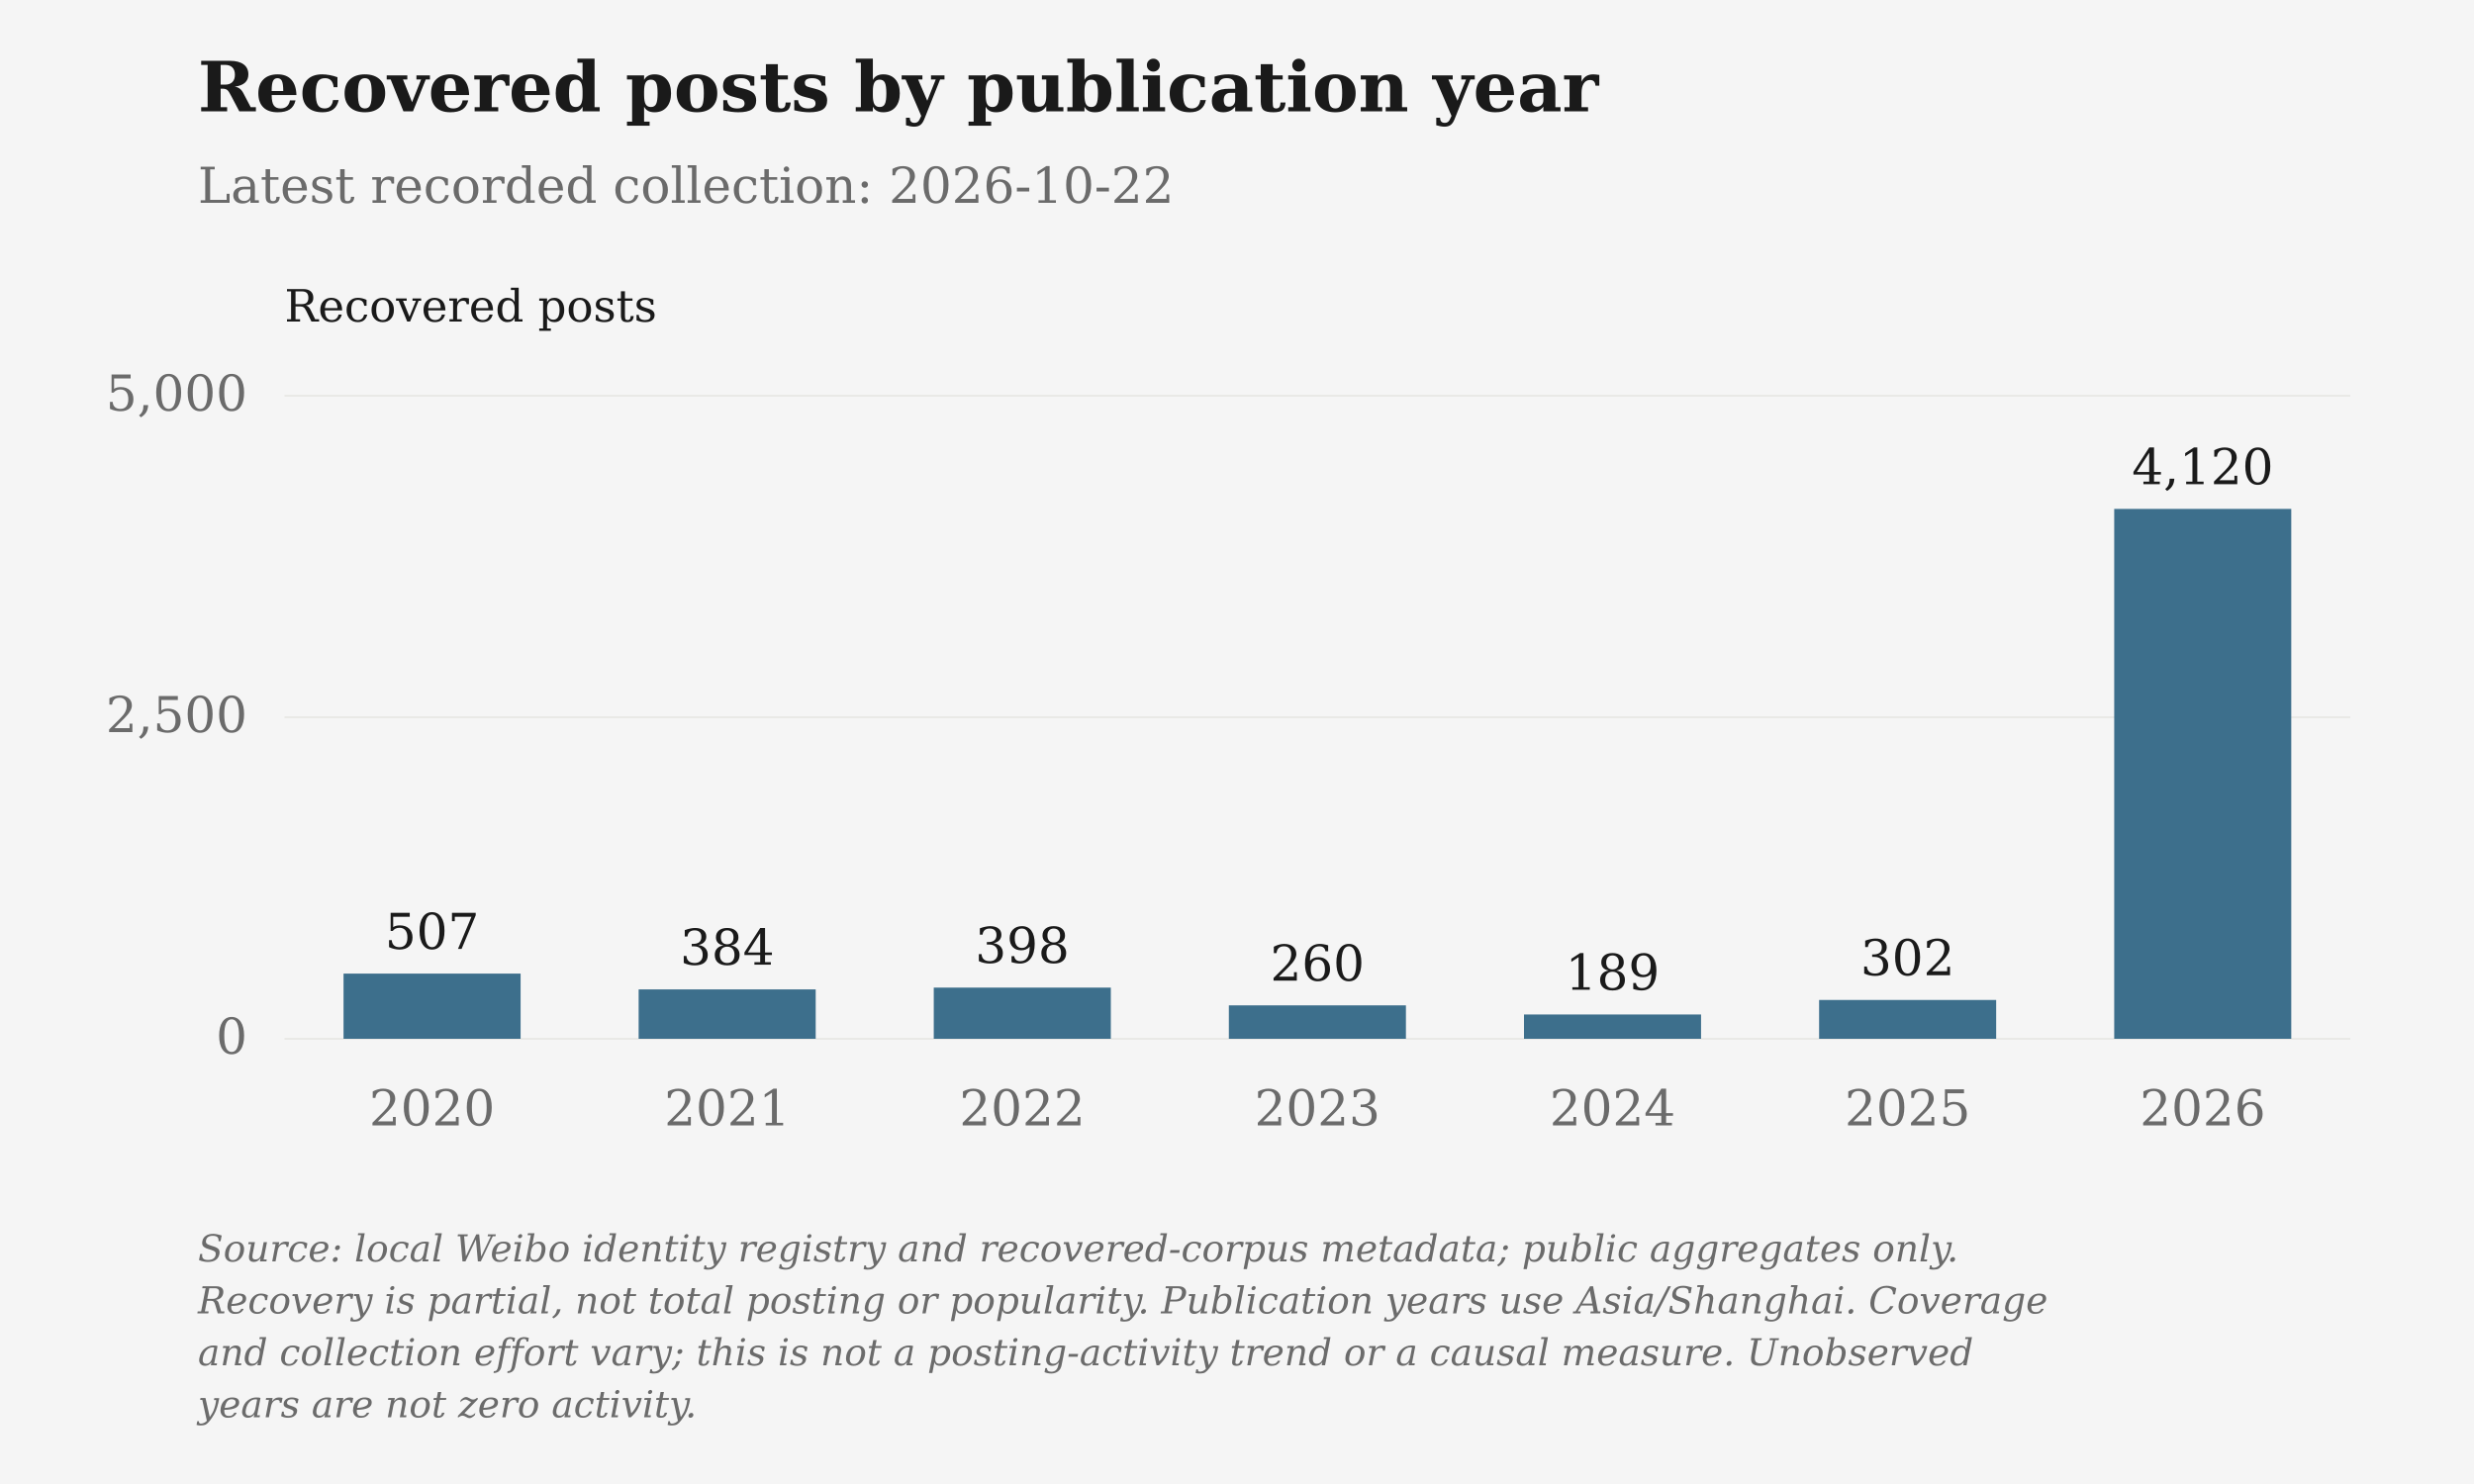
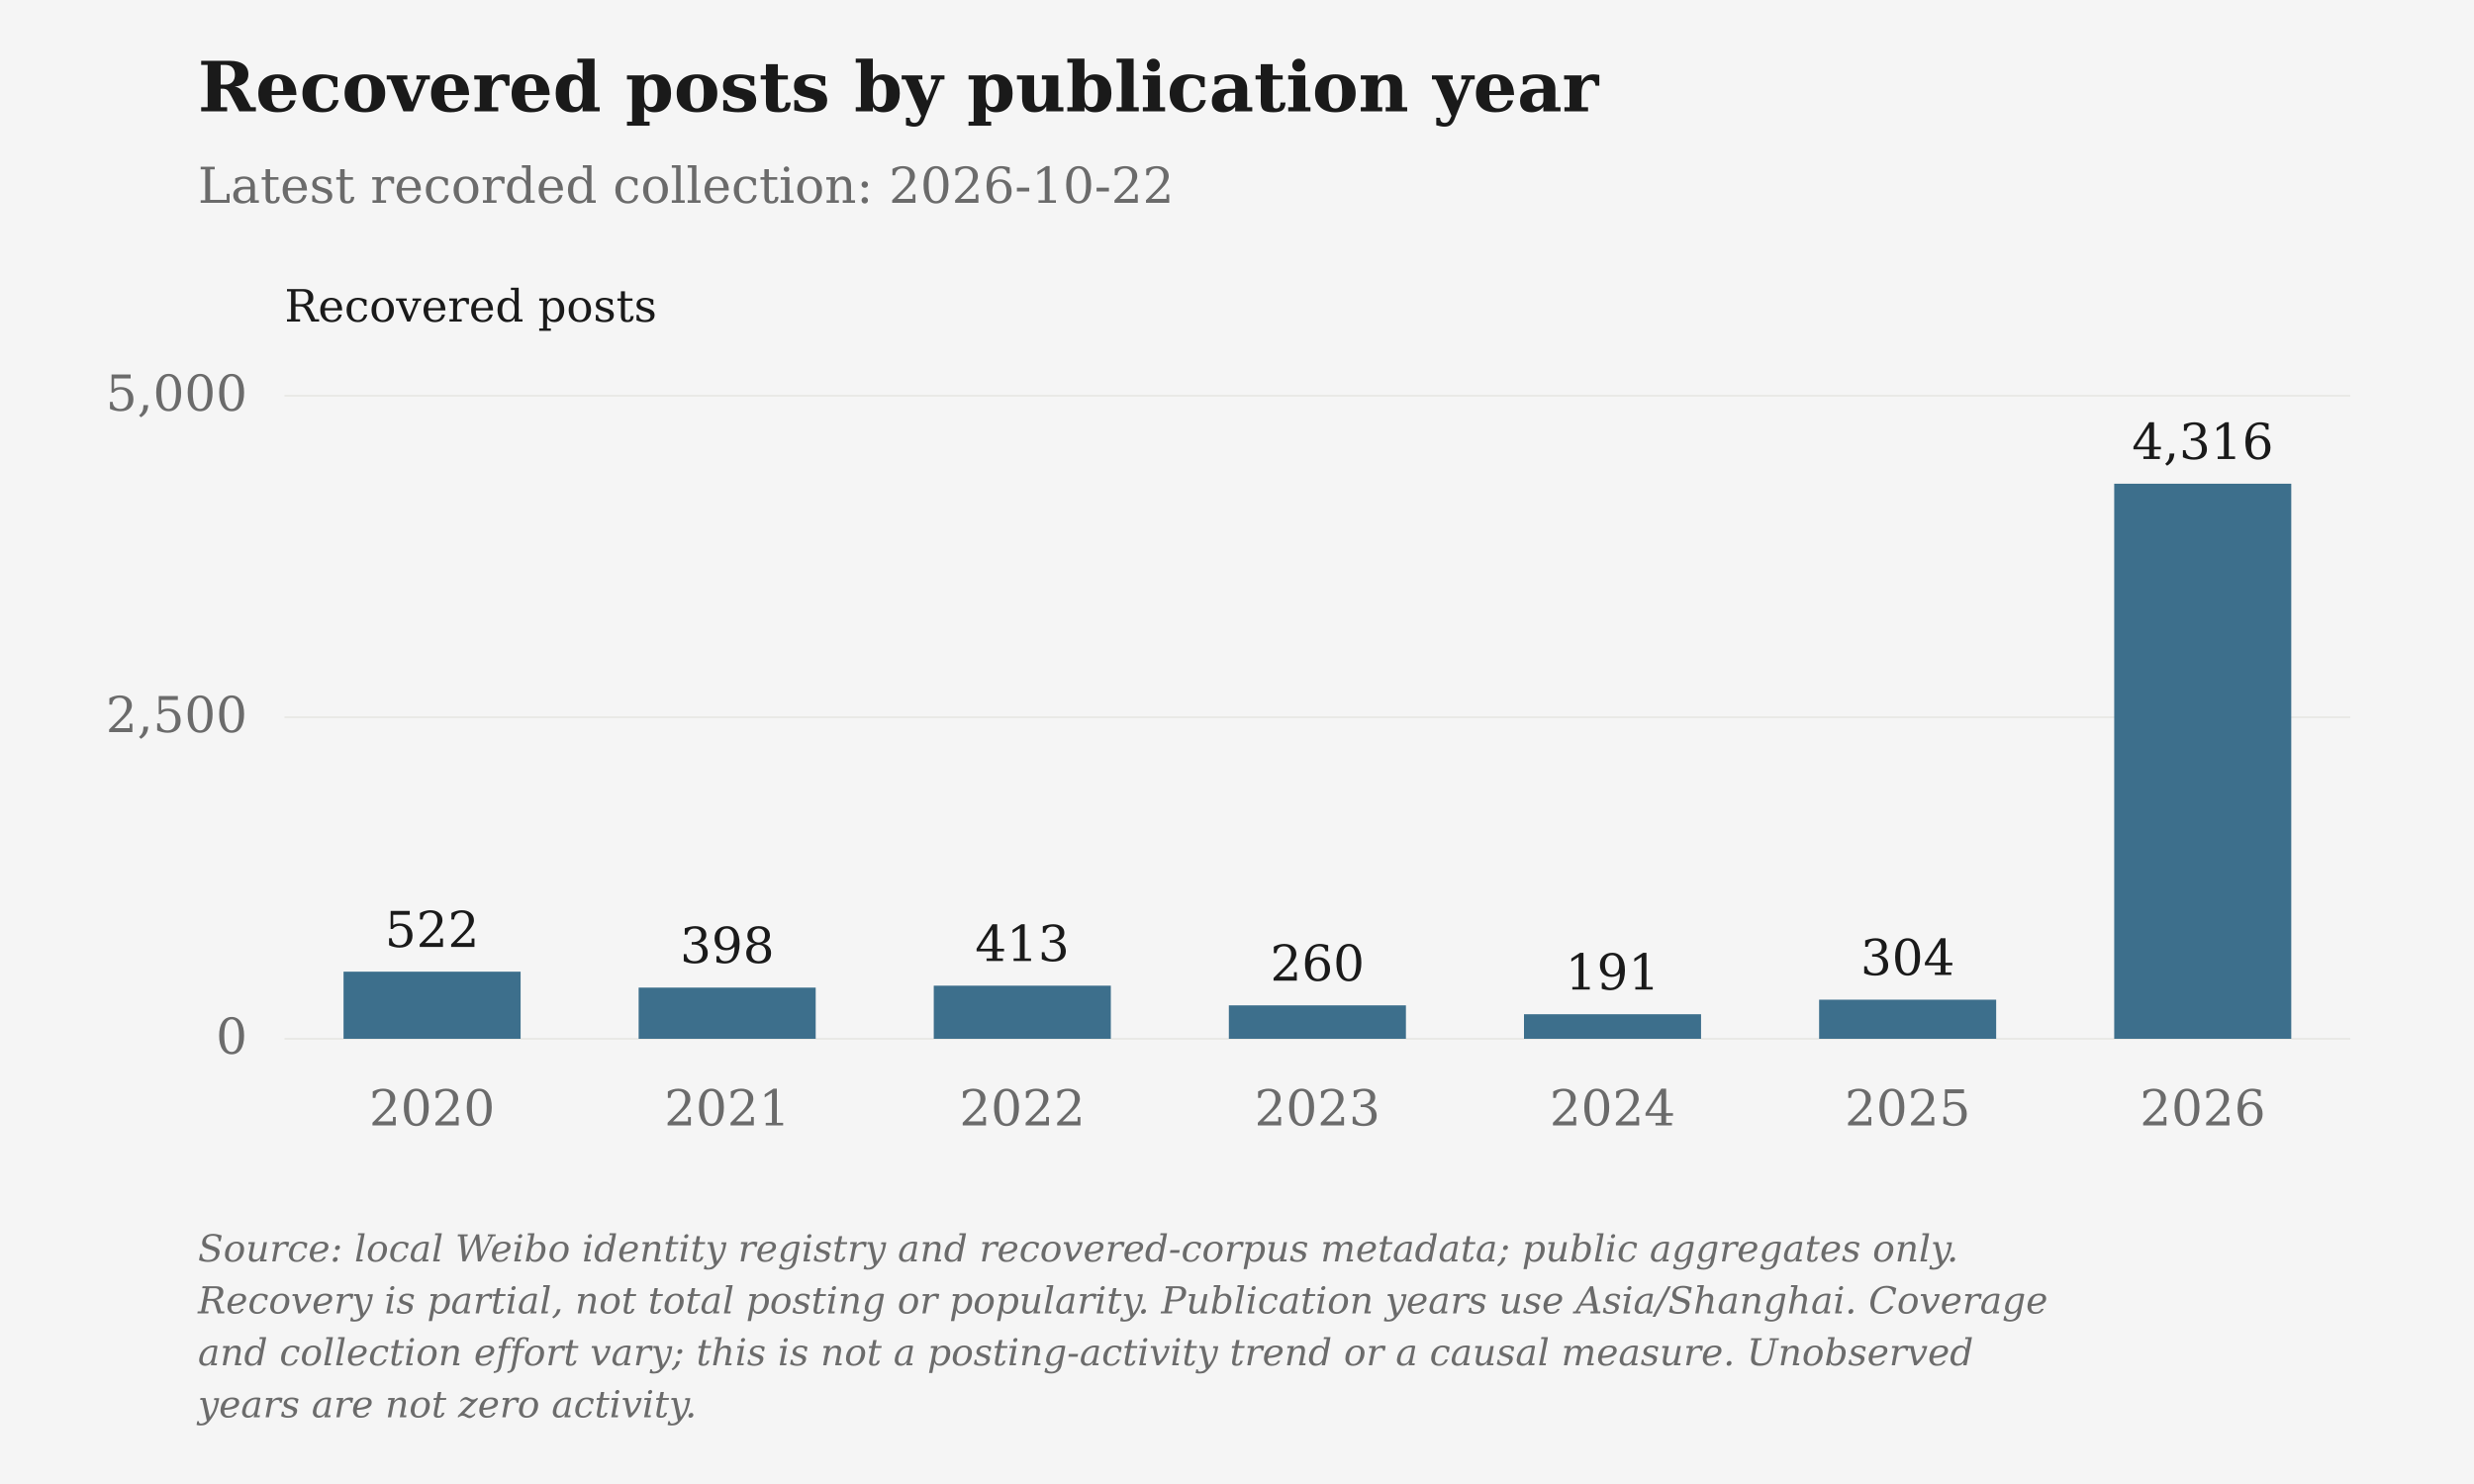
<svg xmlns="http://www.w3.org/2000/svg" viewBox="0 0 1000 600" role="img" aria-label="Recovered posts by publication year">
  <rect class="chart-background" width="1000" height="600" fill="#F5F5F5" />
  <g font-family="DejaVu Serif, Georgia, 'Times New Roman', serif" font-size="20" fill="#6B6B6B">
    <text x="80" y="45" font-size="28" font-weight="bold" fill="#1A1A1A">Recovered posts by publication year</text>
    <text x="80" y="82">Latest recorded collection: 2026-10-22</text>
    <text class="axis-unit" x="115" y="130" font-size="18" fill="#1A1A1A">Recovered posts</text>
    <path d="M115 420.00H950" stroke="#D6D3CC" stroke-opacity=".6" stroke-width=".5" />
    <text x="100" y="426.00" text-anchor="end">0</text>
    <path d="M115 290.00H950" stroke="#D6D3CC" stroke-opacity=".6" stroke-width=".5" />
    <text x="100" y="296.00" text-anchor="end">2,500</text>
    <path d="M115 160.00H950" stroke="#D6D3CC" stroke-opacity=".6" stroke-width=".5" />
    <text x="100" y="166.00" text-anchor="end">5,000</text>
-     <rect class="data-bar" data-label="2020" data-value="507" x="138.86" y="393.64" width="71.57" height="26.36" fill="#3D6F8C" />
-     <text x="174.64" y="383.64" text-anchor="middle" fill="#1A1A1A">507</text>
+     <rect class="data-bar" data-label="2020" data-value="522" x="138.86" y="392.86" width="71.57" height="27.14" fill="#3D6F8C" />
+     <text x="174.64" y="382.86" text-anchor="middle" fill="#1A1A1A">522</text>
    <text x="174.64" y="455" text-anchor="middle">2020</text>
-     <rect class="data-bar" data-label="2021" data-value="384" x="258.14" y="400.03" width="71.57" height="19.97" fill="#3D6F8C" />
-     <text x="293.93" y="390.03" text-anchor="middle" fill="#1A1A1A">384</text>
+     <rect class="data-bar" data-label="2021" data-value="398" x="258.14" y="399.30" width="71.57" height="20.70" fill="#3D6F8C" />
+     <text x="293.93" y="389.30" text-anchor="middle" fill="#1A1A1A">398</text>
    <text x="293.93" y="455" text-anchor="middle">2021</text>
-     <rect class="data-bar" data-label="2022" data-value="398" x="377.43" y="399.30" width="71.57" height="20.70" fill="#3D6F8C" />
-     <text x="413.21" y="389.30" text-anchor="middle" fill="#1A1A1A">398</text>
+     <rect class="data-bar" data-label="2022" data-value="413" x="377.43" y="398.52" width="71.57" height="21.48" fill="#3D6F8C" />
+     <text x="413.21" y="388.52" text-anchor="middle" fill="#1A1A1A">413</text>
    <text x="413.21" y="455" text-anchor="middle">2022</text>
    <rect class="data-bar" data-label="2023" data-value="260" x="496.71" y="406.48" width="71.57" height="13.52" fill="#3D6F8C" />
    <text x="532.50" y="396.48" text-anchor="middle" fill="#1A1A1A">260</text>
    <text x="532.50" y="455" text-anchor="middle">2023</text>
-     <rect class="data-bar" data-label="2024" data-value="189" x="616.00" y="410.17" width="71.57" height="9.83" fill="#3D6F8C" />
-     <text x="651.79" y="400.17" text-anchor="middle" fill="#1A1A1A">189</text>
+     <rect class="data-bar" data-label="2024" data-value="191" x="616.00" y="410.07" width="71.57" height="9.93" fill="#3D6F8C" />
+     <text x="651.79" y="400.07" text-anchor="middle" fill="#1A1A1A">191</text>
    <text x="651.79" y="455" text-anchor="middle">2024</text>
-     <rect class="data-bar" data-label="2025" data-value="302" x="735.29" y="404.30" width="71.57" height="15.70" fill="#3D6F8C" />
-     <text x="771.07" y="394.30" text-anchor="middle" fill="#1A1A1A">302</text>
+     <rect class="data-bar" data-label="2025" data-value="304" x="735.29" y="404.19" width="71.57" height="15.81" fill="#3D6F8C" />
+     <text x="771.07" y="394.19" text-anchor="middle" fill="#1A1A1A">304</text>
    <text x="771.07" y="455" text-anchor="middle">2025</text>
-     <rect class="data-bar" data-label="2026" data-value="4120" x="854.57" y="205.76" width="71.57" height="214.24" fill="#3D6F8C" />
-     <text x="890.36" y="195.76" text-anchor="middle" fill="#1A1A1A">4,120</text>
+     <rect class="data-bar" data-label="2026" data-value="4316" x="854.57" y="195.57" width="71.57" height="224.43" fill="#3D6F8C" />
+     <text x="890.36" y="185.57" text-anchor="middle" fill="#1A1A1A">4,316</text>
    <text x="890.36" y="455" text-anchor="middle">2026</text>
    <text class="figure-source" x="80" y="510" font-size="15" font-style="italic">Source: local Weibo identity registry and recovered-corpus metadata; public aggregates only.</text>
    <text class="figure-source" x="80" y="531" font-size="15" font-style="italic">Recovery is partial, not total posting or popularity. Publication years use Asia/Shanghai. Coverage</text>
    <text class="figure-source" x="80" y="552" font-size="15" font-style="italic">and collection effort vary; this is not a posting-activity trend or a causal measure. Unobserved</text>
    <text class="figure-source" x="80" y="573" font-size="15" font-style="italic">years are not zero activity.</text>
  </g>
</svg>
